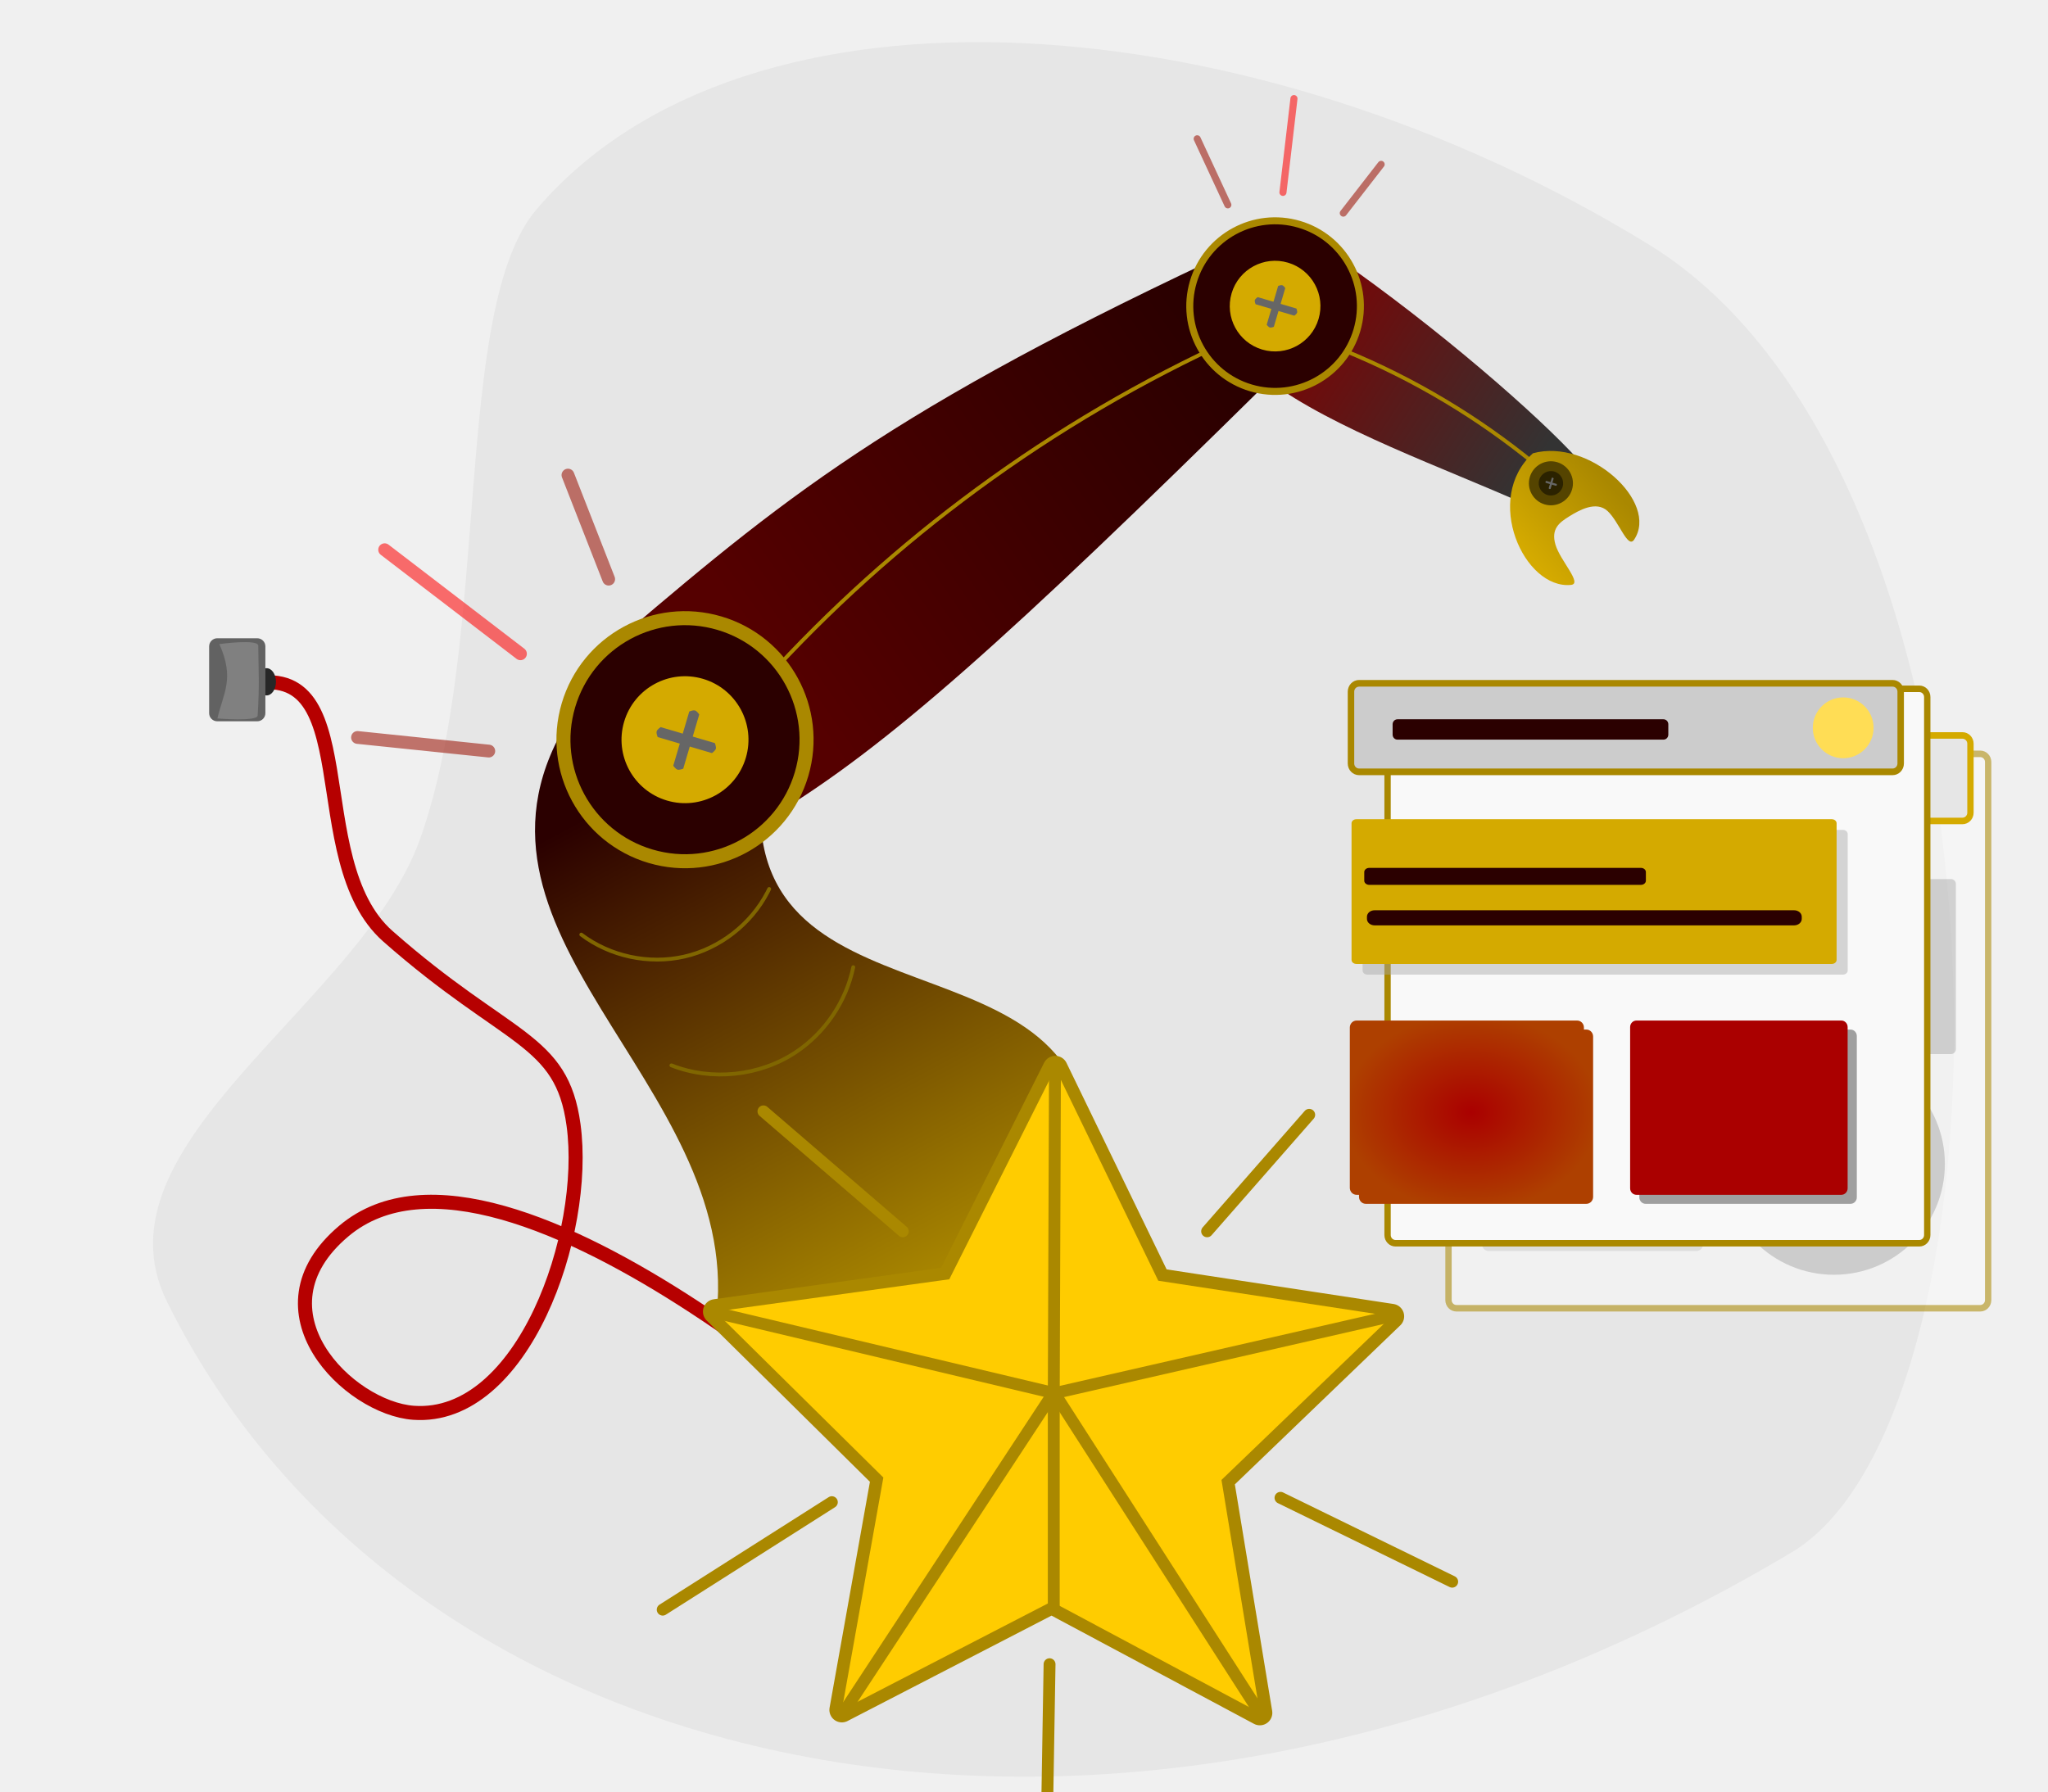
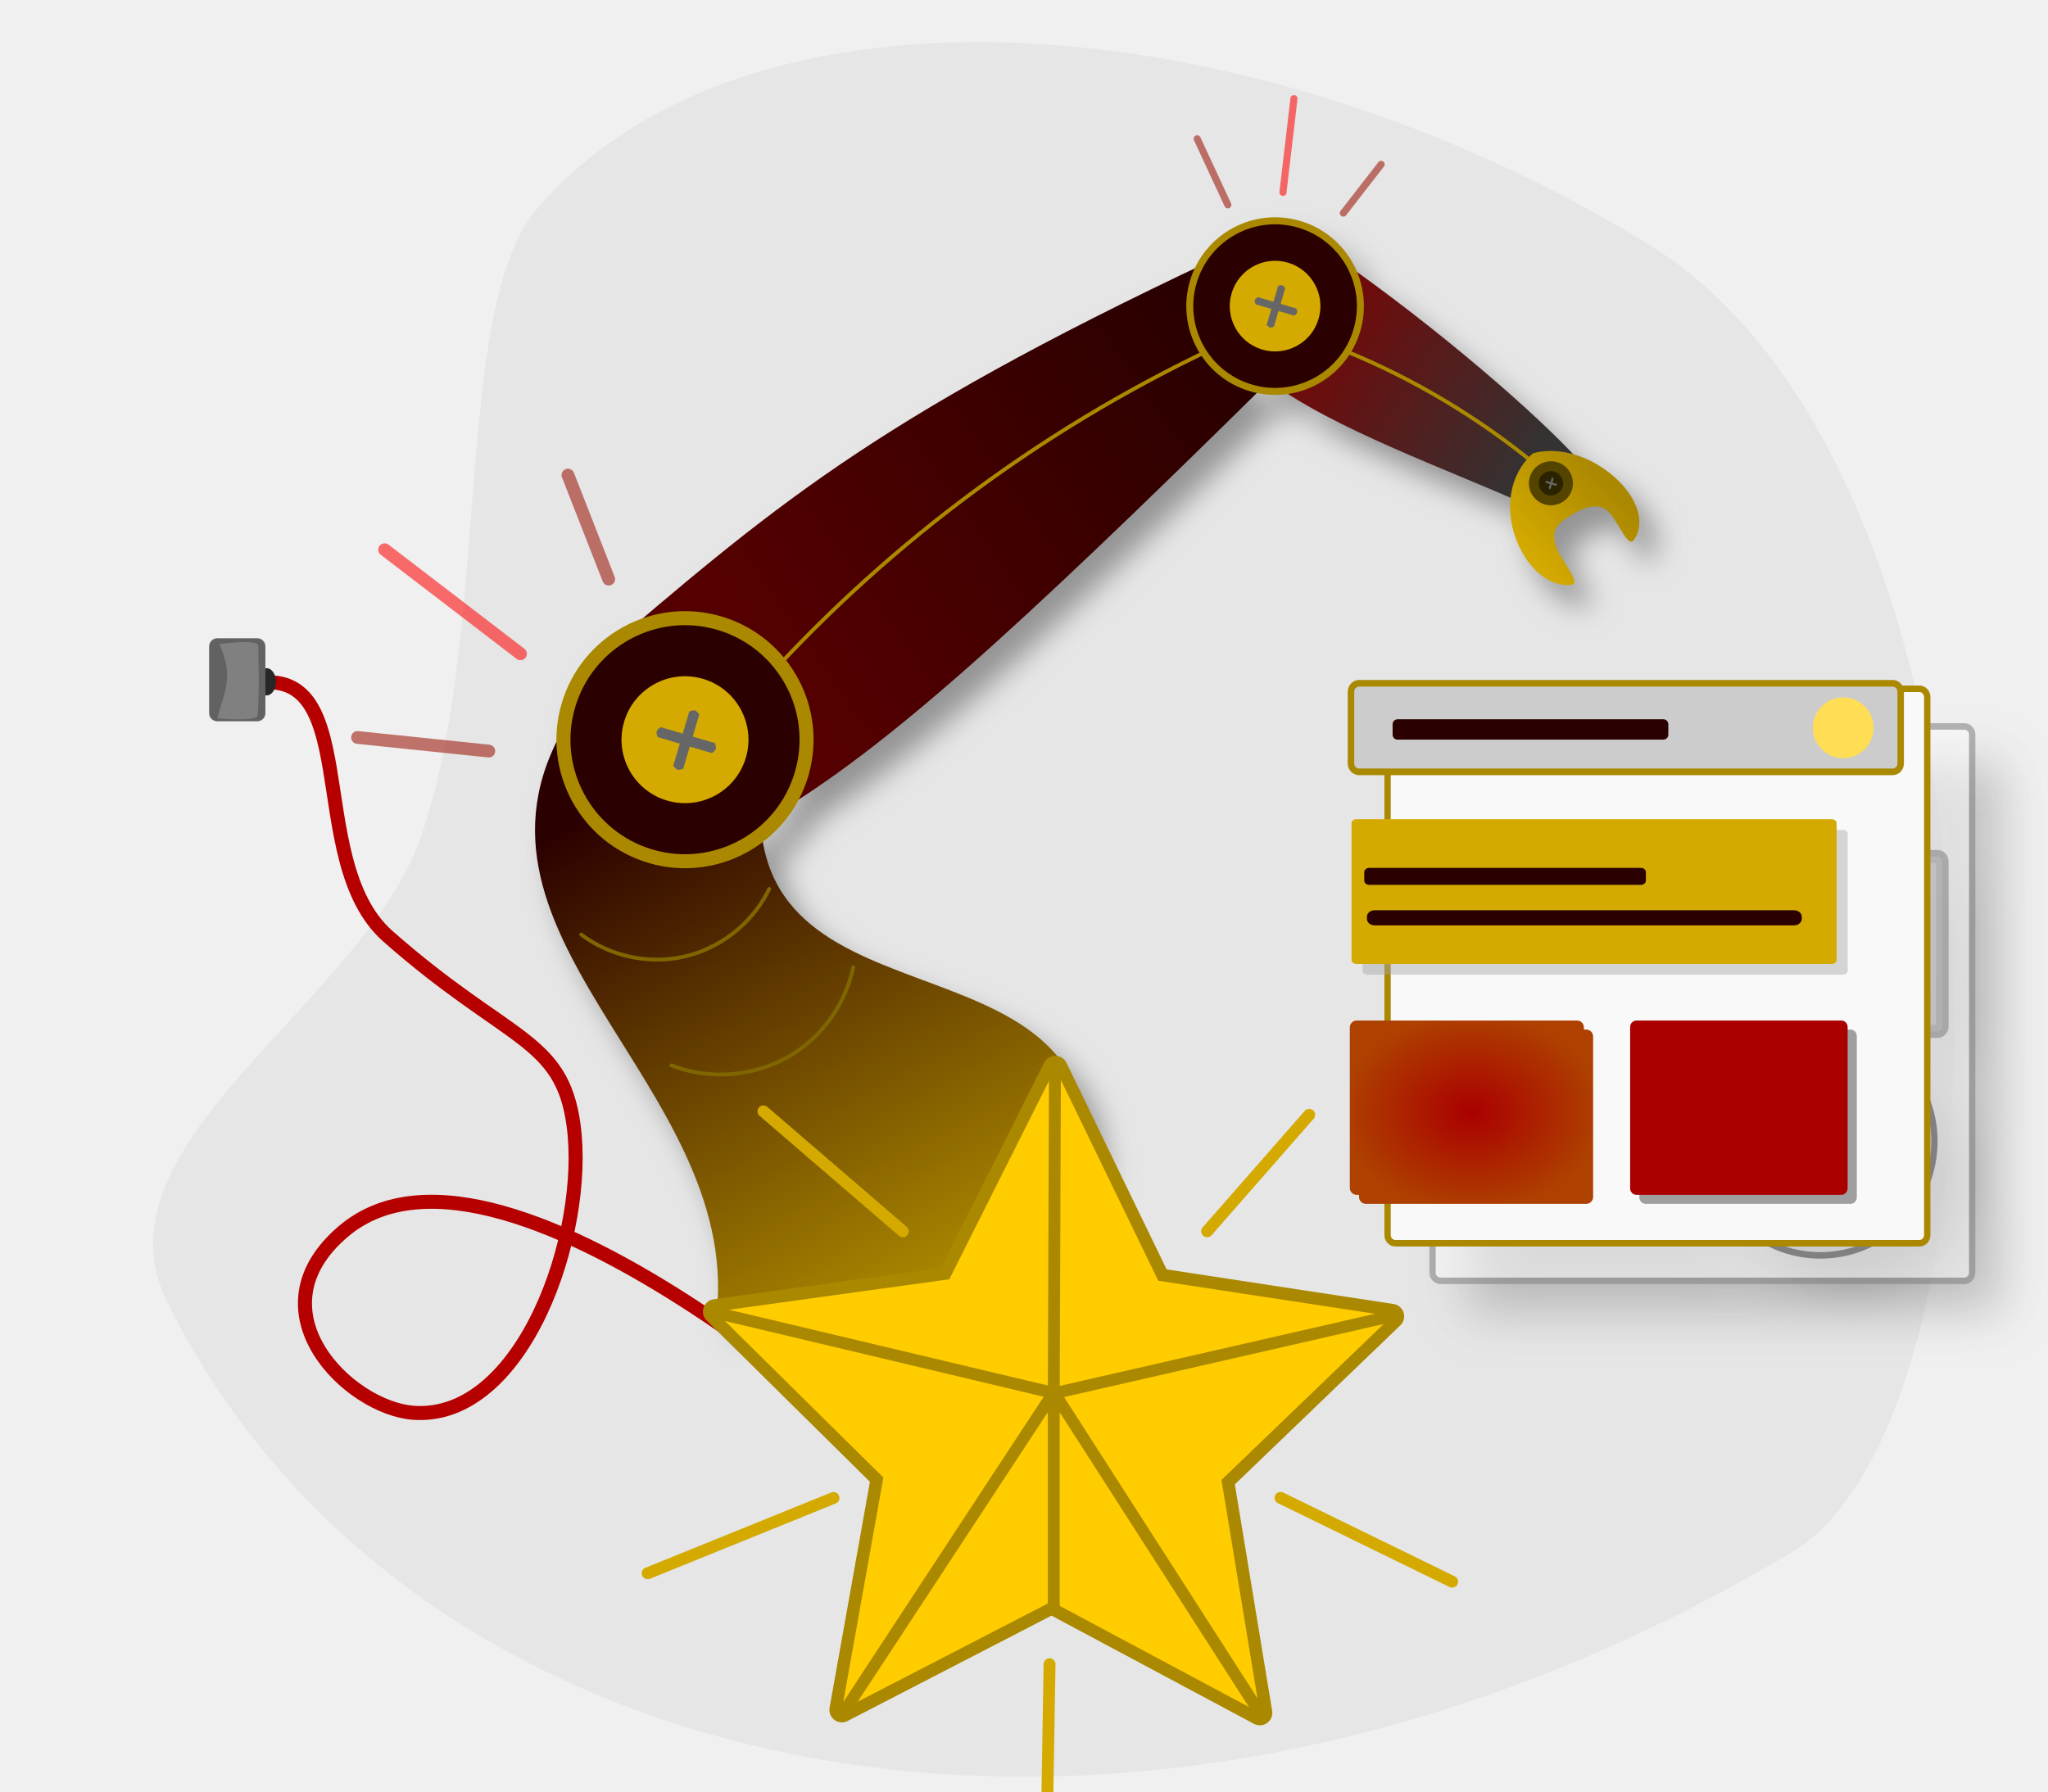
<svg xmlns="http://www.w3.org/2000/svg" xmlns:xlink="http://www.w3.org/1999/xlink" width="160" height="140" viewBox="0 0 42.333 37.042" version="1.1" id="svg5">
  <defs id="defs2">
    <linearGradient id="linearGradient7753">
      <stop style="stop-color:#aa0000;stop-opacity:1" offset="0" id="stop7749" />
      <stop style="stop-color:#ae4000;stop-opacity:1" offset="1" id="stop7751" />
    </linearGradient>
    <linearGradient id="linearGradient15582">
      <stop style="stop-color:#aa8800;stop-opacity:1" offset="0" id="stop15578" />
      <stop style="stop-color:#2b0000;stop-opacity:1" offset="1" id="stop15580" />
    </linearGradient>
    <linearGradient id="linearGradient15231">
      <stop style="stop-color:#550000;stop-opacity:1" offset="0" id="stop15227" />
      <stop style="stop-color:#2b0000;stop-opacity:1" offset="1" id="stop15229" />
    </linearGradient>
    <linearGradient id="linearGradient10304">
      <stop style="stop-color:#d4aa00;stop-opacity:1" offset="0" id="stop10300" />
      <stop style="stop-color:#aa8800;stop-opacity:1" offset="1" id="stop10302" />
    </linearGradient>
    <linearGradient id="linearGradient8527">
      <stop style="stop-color:#333333;stop-opacity:1" offset="0" id="stop8523" />
      <stop style="stop-color:#800000;stop-opacity:1" offset="1" id="stop8525" />
    </linearGradient>
    <linearGradient xlink:href="#linearGradient8527" id="linearGradient8529" x1="31.569" y1="131.52" x2="13.001" y2="119.524" gradientUnits="userSpaceOnUse" gradientTransform="matrix(0.2642639,0,0,0.2642639,15.36442,-10.9561)" />
    <linearGradient xlink:href="#linearGradient10304" id="linearGradient10306" x1="32.401" y1="135.937" x2="35.958" y2="132.769" gradientUnits="userSpaceOnUse" gradientTransform="matrix(0.4254446,0,0,0.4254446,9.510098,-32.79004)" />
    <linearGradient xlink:href="#linearGradient15231" id="linearGradient15225" x1="40.811" y1="153.737" x2="72.27" y2="131.852" gradientUnits="userSpaceOnUse" gradientTransform="matrix(0.2642639,0,0,0.2642639,-1.407028,-13.09065)" />
    <linearGradient xlink:href="#linearGradient15582" id="linearGradient15584" x1="53.327" y1="197.406" x2="33.815" y2="160.954" gradientUnits="userSpaceOnUse" gradientTransform="matrix(0.2642639,0,0,0.2642639,-1.407028,-13.09065)" />
    <radialGradient xlink:href="#linearGradient7753" id="radialGradient6869" cx="27.525" cy="22.52" fx="27.525" fy="22.52" r="3.019" gradientTransform="matrix(1,0,0,0.7462269,0,5.714988)" gradientUnits="userSpaceOnUse" />
    <radialGradient xlink:href="#linearGradient7753" id="radialGradient4037" gradientUnits="userSpaceOnUse" gradientTransform="matrix(1,0,0,0.7462269,0,5.714988)" cx="27.525" cy="22.52" fx="27.525" fy="22.52" r="3.019" />
    <radialGradient xlink:href="#linearGradient7753" id="radialGradient4039" gradientUnits="userSpaceOnUse" gradientTransform="matrix(1,0,0,0.7462269,0,5.714988)" cx="27.525" cy="22.52" fx="27.525" fy="22.52" r="3.019" />
+     <filter style="color-interpolation-filters:sRGB" id="filter3267" x="-0.03" y="-0.031" width="1.061" height="1.061">
+       <feGaussianBlur stdDeviation="0.263" id="feGaussianBlur3269" />
+     </filter>
+     <filter style="color-interpolation-filters:sRGB" id="filter5665" x="-0.109" y="-0.109" width="1.219" height="1.219">
+       <feGaussianBlur stdDeviation="0.479" id="feGaussianBlur5667" />
+     </filter>
  </defs>
  <g id="layer1">
    <path style="color:#000000;fill:#e6e6e6;stroke-width:0.11;-inkscape-stroke:none;paint-order:markers stroke fill" d="M 11.089,4.33 C 15.434,-0.771 25.89,0.022 34.08,5.054 41.967,9.901 41.878,29.211 37.03,32.099 23.305,40.277 8.462,37.066 3.45,26.909 1.84,23.648 7.467,20.765 8.686,17.338 10.163,13.184 9.337,6.387 11.089,4.33 Z" id="rect40137" />
    <path style="fill:#ff0000;fill-opacity:0.577;stroke:none;stroke-width:0.315px;-inkscape-stroke:none;paint-order:markers stroke fill;stop-color:#000000" d="" id="path6770" transform="scale(0.2645833)" />
+     <g id="g45555" transform="matrix(1.095652,0,0,1.095652,0.4101166,7.174481)">
+       <path style="fill:none;stroke:#b60000;stroke-width:0.265px;stroke-linecap:butt;stroke-linejoin:miter;stroke-opacity:1" d="m 4.198,6.404 c 2.387,-0.677 1.103,3.268 2.746,4.716 2.269,2 3.278,1.912 3.502,3.561 0.279,2.052 -0.951,5.576 -3.017,5.431 -1.222,-0.086 -3.1,-1.926 -1.318,-3.429 3.075,-2.595 10.89,4.774 11.015,4.934" id="path20106" />
+       <ellipse style="opacity:1;fill:#272727;fill-opacity:1;stroke-width:1.136;paint-order:markers stroke fill;stop-color:#000000" id="path2223" cx="4.655" cy="6.318" rx="0.177" ry="0.257" />
+       <g id="g1236" transform="matrix(1.445445,0,0,1.445445,-2.66025,-1.60964)">
+         <rect style="fill:#626262;fill-opacity:1;stroke:none;stroke-width:0.335;stroke-miterlimit:4;stroke-dasharray:none;stroke-opacity:1;paint-order:markers stroke fill;stop-color:#000000" id="rect20423" width="0.734" height="1.084" x="4.311" y="4.916" rx="0.106" />
+         <path style="color:#000000;fill:#808080;-inkscape-stroke:none" d="m 4.444,4.992 c 0.205,0.454 0.049,0.643 -0.025,0.971 0,0 0.52,0.044 0.525,-0.038 0.026,-0.414 0.011,-0.57 0.008,-0.912 -8.479e-4,-0.091 -0.508,-0.021 -0.508,-0.021 z" id="path21693" />
+       </g>
+     </g>
+     <g id="g64306" transform="matrix(0.9444283,0,0,0.9444283,8.328584,2.310548)" style="opacity:0.557">
+       <path style="fill:#ffffff;stroke:#990e00;stroke-width:0.28px;stroke-linecap:round;stroke-linejoin:round;stroke-opacity:1" d="M 1.879,13.996 -0.994,13.698" id="path8862" />
+       <path style="fill:#ffffff;stroke:#ff0000;stroke-width:0.28px;stroke-linecap:round;stroke-linejoin:round;stroke-opacity:1" d="M 2.572,11.866 -0.4,9.588" id="path8864" />
+       <path style="fill:#ffffff;stroke:#990e00;stroke-width:0.28px;stroke-linecap:round;stroke-linejoin:round;stroke-opacity:1" d="M 4.503,10.232 3.612,7.954" id="path8866" />
+       <path style="fill:#8a0909;stroke:#990e00;stroke-width:0.155px;stroke-linecap:round;stroke-linejoin:round;stroke-opacity:1;fill-opacity:1" d="M 18.055,2.038 17.384,0.592" id="path9242" />
+       <path style="fill:#aa8800;stroke:#ff0000;stroke-width:0.155px;stroke-linecap:round;stroke-linejoin:round;stroke-opacity:1;fill-opacity:1" d="m 19.261,1.765 0.241,-2.053" id="path9244" />
+       <path style="fill:#8a0909;stroke:#990e00;stroke-width:0.155px;stroke-linecap:round;stroke-linejoin:round;stroke-opacity:1;fill-opacity:1" d="M 20.582,2.219 21.41,1.152" id="path9246" />
+     </g>
+     <g id="g1674" transform="matrix(1.095652,0,0,1.095652,-18.42662,-10.40941)" style="opacity:0.542;mix-blend-mode:normal;filter:url(#filter3267)">
+       <path id="path1672" style="color:#000000;opacity:1;fill:#4d4d4d;stroke-linecap:round;stroke-linejoin:round;-inkscape-stroke:none" d="m 33.248,28.113 a 0.036,0.036 0 0 0 -0.043,0.027 c -0.132,0.636 -0.522,1.217 -1.063,1.578 -0.671,0.449 -1.569,0.547 -2.32,0.25 a 0.036,0.036 0 0 0 -0.047,0.02 0.036,0.036 0 0 0 0.021,0.047 c 0.774,0.306 1.693,0.207 2.385,-0.256 0.557,-0.372 0.958,-0.967 1.094,-1.623 a 0.036,0.036 0 0 0 -0.027,-0.043 z m -1.576,-1.473 a 0.036,0.036 0 0 0 -0.049,0.018 c -0.01,0.02 -0.019,0.039 -0.029,0.059 -0.309,0.597 -0.893,1.048 -1.549,1.197 -0.656,0.149 -1.375,-0.004 -1.912,-0.408 a 0.036,0.036 0 0 0 -0.051,0.008 0.036,0.036 0 0 0 0.006,0.051 c 0.555,0.418 1.297,0.576 1.975,0.422 0.677,-0.154 1.276,-0.618 1.596,-1.234 0.011,-0.02 0.019,-0.042 0.029,-0.062 a 0.036,0.036 0 0 0 -0.016,-0.049 z m 14.747,-7.725 c 0,0 0.013,-0.006 0.021,-0.004 0.007,0.002 0.015,0.014 0.015,0.014 l -0.058,0.197 c 0,0 -0.014,0.005 -0.021,0.004 -0.007,-0.002 -0.016,-0.014 -0.016,-0.014 z m -0.114,0.093 c 0,0 -0.006,-0.013 -0.004,-0.021 0.002,-0.007 0.014,-0.015 0.014,-0.015 l 0.197,0.058 c 0,0 0.005,0.014 0.004,0.021 -0.002,0.007 -0.014,0.016 -0.014,0.016 z m -0.122,-0.056 a 0.23,0.23 0 0 1 0.286,-0.156 0.23,0.23 0 0 1 0.156,0.286 0.23,0.23 0 0 1 -0.286,0.156 0.23,0.23 0 0 1 -0.156,-0.286 z m -0.178,-0.052 a 0.415,0.415 0 0 1 0.516,-0.281 0.415,0.415 0 0 1 0.281,0.516 0.415,0.415 0 0 1 -0.516,0.281 0.415,0.415 0 0 1 -0.281,-0.516 z m 0.059,-0.449 c 1.059,-0.29 2.384,0.924 1.908,1.631 -0.119,0.177 -0.281,-0.336 -0.498,-0.539 -0.217,-0.203 -0.543,-0.014 -0.724,0.098 -0.191,0.118 -0.35,0.237 -0.26,0.538 0.09,0.301 0.515,0.734 0.292,0.756 -0.884,0.088 -1.665,-1.63 -0.718,-2.484 z M 41.257,15.295 c 0,0 0.05,-0.022 0.077,-0.014 0.027,0.008 0.057,0.054 0.057,0.054 l -0.216,0.731 c 0,0 -0.052,0.02 -0.077,0.013 -0.025,-0.007 -0.058,-0.053 -0.058,-0.053 z m -0.425,0.344 c 0,0 -0.022,-0.05 -0.014,-0.077 0.008,-0.027 0.054,-0.057 0.054,-0.057 l 0.731,0.216 c 0,0 0.02,0.052 0.013,0.077 -0.007,0.025 -0.053,0.058 -0.053,0.058 z m -0.453,-0.207 a 0.855,0.855 0 0 1 1.063,-0.578 0.855,0.855 0 0 1 0.578,1.063 0.855,0.855 0 0 1 -1.063,0.578 0.855,0.855 0 0 1 -0.578,-1.063 z m -0.66,-0.195 a 1.543,1.543 0 0 1 1.917,-1.043 1.543,1.543 0 0 1 1.043,1.917 1.543,1.543 0 0 1 -1.917,1.043 1.543,1.543 0 0 1 -1.043,-1.917 z m 1.005,2.044 c 0.886,0.262 1.82,-0.246 2.081,-1.132 0.262,-0.886 -0.246,-1.82 -1.132,-2.081 -0.886,-0.262 -1.82,0.246 -2.081,1.132 -0.262,0.886 0.246,1.82 1.132,2.081 z m 0.075,-0.254 c -0.749,-0.221 -1.175,-1.004 -0.954,-1.753 0.221,-0.749 1.004,-1.175 1.753,-0.954 0.749,0.221 1.175,1.004 0.954,1.753 -0.221,0.749 -1.004,1.175 -1.753,0.954 z m 1.712,-0.552 -0.027,0.066 c 0.659,0.269 1.298,0.588 1.908,0.953 0.588,0.352 1.151,0.747 1.682,1.182 l 0.047,-0.057 c -0.534,-0.436 -1.1,-0.834 -1.691,-1.188 -0.614,-0.367 -1.256,-0.687 -1.918,-0.957 z M 30.147,23.325 c 0,0 0.07,-0.031 0.108,-0.02 0.038,0.011 0.08,0.075 0.08,0.075 l -0.302,1.023 c 0,0 -0.073,0.028 -0.108,0.018 -0.035,-0.01 -0.081,-0.074 -0.081,-0.074 z m -0.595,0.482 c 0,0 -0.031,-0.07 -0.02,-0.108 0.011,-0.038 0.075,-0.08 0.075,-0.08 l 1.023,0.302 c 0,0 0.028,0.073 0.018,0.108 -0.01,0.035 -0.074,0.081 -0.074,0.081 z M 28.918,23.518 a 1.198,1.198 0 0 1 1.488,-0.809 1.198,1.198 0 0 1 0.809,1.488 1.198,1.198 0 0 1 -1.488,0.809 1.198,1.198 0 0 1 -0.809,-1.488 z m -0.923,-0.273 a 2.161,2.161 0 0 1 2.684,-1.46 2.161,2.161 0 0 1 1.46,2.684 2.161,2.161 0 0 1 -2.684,1.46 2.161,2.161 0 0 1 -1.46,-2.684 z m 1.385,2.938 c 1.282,0.378 2.634,-0.358 3.013,-1.639 0.378,-1.282 -0.358,-2.634 -1.639,-3.013 -1.282,-0.378 -2.634,0.358 -3.013,1.639 -0.378,1.282 0.358,2.634 1.639,3.013 z m 0.15,-0.508 c -1.007,-0.297 -1.579,-1.348 -1.281,-2.355 0.297,-1.007 1.348,-1.579 2.355,-1.281 1.007,0.297 1.579,1.348 1.281,2.355 -0.297,1.007 -1.348,1.579 -2.355,1.281 z M 40.385,16.267 c -1.703,0.774 -3.325,1.726 -4.832,2.834 -1.449,1.066 -2.791,2.276 -4,3.607 l 0.053,0.047 c 1.206,-1.328 2.545,-2.535 3.99,-3.598 1.503,-1.105 3.122,-2.054 4.82,-2.826 z M 27.918,23.414 c -2.62,4.067 3.197,6.896 2.748,11.258 3.207,0.067 5.216,-0.989 6.95,-2.305 0.792,-5.184 -6.388,-2.743 -6.12,-7.414 z m 12.081,-8.6 c -6.46,3.041 -8.329,4.702 -11.688,7.57 l 3.399,2.916 c 2.154,-1.292 4.457,-3.358 9.368,-8.204 z m 1.069,2.26 1.262,-2.338 c 1.973,1.373 3.848,3.016 4.599,3.847 l -1.004,0.833 c -1.518,-0.681 -3.625,-1.42 -4.857,-2.342 z" />
+       <g id="g1640" transform="matrix(-0.339876,-0.1003658,0.1003658,-0.339876,-9.089554,71.05518)">
+         <g id="g1632" style="fill:#1a1a1a">
+           <g id="circle1630" />
+         </g>
+       </g>
+       <g id="g1654" transform="matrix(-0.242742,-0.07168199,0.07168199,-0.242742,4.15688,50.84815)">
+         <g id="g1646" style="fill:#1a1a1a">
+           <g id="circle1644" />
+         </g>
+       </g>
+       <g id="g1668" transform="matrix(-0.06534694,-0.01929703,0.01929703,-0.06534694,13.22091,32.23054)">
+         <g id="g1660" style="fill:#000000" />
+       </g>
+     </g>
    <g id="g19818" transform="matrix(1.095652,0,0,1.095652,5.725244,-16.36415)">
      <path style="color:#000000;fill:url(#linearGradient8529);fill-opacity:1;stroke-width:0.057px;-inkscape-stroke:none;paint-order:markers stroke fill" d="m 18.698,22.111 1.262,-2.338 c 1.973,1.373 3.848,3.016 4.599,3.847 l -1.004,0.833 c -1.518,-0.681 -3.625,-1.42 -4.857,-2.342 z" id="rect7300" />
      <path style="fill:url(#linearGradient15225);fill-opacity:1;stroke:none;stroke-width:0.07;stroke-linecap:butt;stroke-linejoin:miter;stroke-miterlimit:4;stroke-dasharray:none;stroke-opacity:1" d="m 17.63,19.851 c -6.46,3.041 -8.329,4.702 -11.688,7.57 l 3.399,2.916 C 11.495,29.045 13.798,26.978 18.709,22.132 Z" id="path949" />
      <path style="fill:url(#linearGradient15584);fill-opacity:1;stroke:none;stroke-width:0.07px;stroke-linecap:butt;stroke-linejoin:miter;stroke-opacity:1" d="m 5.549,28.451 c -2.62,4.067 3.197,6.896 2.748,11.258 3.207,0.067 5.216,-0.989 6.95,-2.305 0.792,-5.184 -6.388,-2.743 -6.12,-7.414 z" id="path953" />
      <path style="fill:none;stroke:#aa8800;stroke-width:0.072;stroke-linecap:butt;stroke-linejoin:miter;stroke-miterlimit:4;stroke-dasharray:none;stroke-opacity:1" d="m 9.21,27.769 c 1.208,-1.33 2.549,-2.538 3.996,-3.602 1.505,-1.107 3.125,-2.057 4.826,-2.83" id="path2353" />
      <g id="g11830" transform="matrix(-0.339876,-0.1003658,0.1003658,-0.339876,0.3019965,70.9698)">
        <g id="g11822" style="fill:#1a1a1a">
          <circle style="fill:#2b0000;stroke:#aa8800;stroke-width:1.493;stroke-miterlimit:4;stroke-dasharray:none;paint-order:markers stroke fill;stop-color:#000000" id="circle11820" cx="13.611" cy="119.778" r="6.097" />
        </g>
        <circle style="fill:#d4aa00;fill-opacity:1;stroke:none;stroke-width:0.344px;-inkscape-stroke:none;paint-order:markers stroke fill;stop-color:#000000" id="circle11824" cx="13.611" cy="119.778" r="3.379" />
        <path style="color:#000000;fill:#666666;stroke-width:0.255px;-inkscape-stroke:none;paint-order:markers stroke fill" d="m 15.044,119.5 c 0,0 0.14,0.164 0.14,0.277 0,0.113 -0.14,0.277 -0.14,0.277 h -3.011 c 0,0 -0.135,-0.175 -0.135,-0.277 0,-0.103 0.135,-0.277 0.135,-0.277 z" id="path11826" />
        <path style="color:#000000;fill:#666666;stroke-width:0.255px;-inkscape-stroke:none;paint-order:markers stroke fill" d="m 13.818,121.281 c 0,0 -0.164,0.14 -0.277,0.14 -0.113,0 -0.277,-0.14 -0.277,-0.14 v -3.011 c 0,0 0.175,-0.135 0.277,-0.135 0.103,0 0.277,0.135 0.277,0.135 z" id="path11828" />
      </g>
      <path style="fill:none;stroke:#aa8800;stroke-width:0.072;stroke-linecap:butt;stroke-linejoin:miter;stroke-miterlimit:4;stroke-dasharray:none;stroke-opacity:1" d="m 20.129,21.547 c 0.661,0.269 1.301,0.589 1.913,0.956 0.59,0.353 1.154,0.749 1.686,1.185" id="path954" />
      <g id="g12023" transform="matrix(-0.242742,-0.07168199,0.07168199,-0.242742,13.54843,50.76277)">
        <g id="g12015" style="fill:#1a1a1a">
          <circle style="fill:#2b0000;stroke:#aa8800;stroke-width:1.045;stroke-miterlimit:4;stroke-dasharray:none;paint-order:markers stroke fill;stop-color:#000000" id="circle12013" cx="13.611" cy="119.778" r="6.097" />
        </g>
        <circle style="fill:#d4aa00;fill-opacity:1;stroke:none;stroke-width:0.344px;-inkscape-stroke:none;paint-order:markers stroke fill;stop-color:#000000" id="circle12017" cx="13.611" cy="119.778" r="3.379" />
        <path style="color:#000000;fill:#666666;stroke-width:0.255px;-inkscape-stroke:none;paint-order:markers stroke fill" d="m 15.044,119.5 c 0,0 0.14,0.164 0.14,0.277 0,0.113 -0.14,0.277 -0.14,0.277 h -3.011 c 0,0 -0.135,-0.175 -0.135,-0.277 0,-0.103 0.135,-0.277 0.135,-0.277 z" id="path12019" />
        <path style="color:#000000;fill:#666666;stroke-width:0.255px;-inkscape-stroke:none;paint-order:markers stroke fill" d="m 13.818,121.281 c 0,0 -0.164,0.14 -0.277,0.14 -0.113,0 -0.277,-0.14 -0.277,-0.14 v -3.011 c 0,0 0.175,-0.135 0.277,-0.135 0.103,0 0.277,0.135 0.277,0.135 z" id="path12021" />
      </g>
      <path style="color:#000000;fill:url(#linearGradient10306);fill-opacity:1;stroke-width:0.092px;-inkscape-stroke:none;paint-order:markers stroke fill" d="m 23.695,23.489 c 1.059,-0.29 2.384,0.924 1.908,1.631 -0.119,0.177 -0.281,-0.336 -0.498,-0.539 -0.217,-0.203 -0.543,-0.014 -0.724,0.098 -0.191,0.118 -0.35,0.237 -0.26,0.538 0.09,0.301 0.515,0.734 0.292,0.756 -0.884,0.088 -1.665,-1.63 -0.718,-2.484 z" id="rect8405" />
      <g id="g9920" transform="matrix(-0.06534694,-0.01929703,0.01929703,-0.06534694,22.61246,32.14517)">
        <g id="g9908" style="fill:#000000">
          <circle style="fill:#554400;stroke:none;stroke-width:0.124px;-inkscape-stroke:none;paint-order:markers stroke fill;stop-color:#000000" id="circle9906" cx="13.611" cy="119.778" r="6.097" />
        </g>
        <circle style="fill:#2b2200;fill-opacity:1;stroke:none;stroke-width:0.344px;-inkscape-stroke:none;paint-order:markers stroke fill;stop-color:#000000" id="circle9914" cx="13.611" cy="119.778" r="3.379" />
        <path style="color:#000000;fill:#666666;stroke-width:0.255px;-inkscape-stroke:none;paint-order:markers stroke fill" d="m 15.044,119.5 c 0,0 0.14,0.164 0.14,0.277 0,0.113 -0.14,0.277 -0.14,0.277 h -3.011 c 0,0 -0.135,-0.175 -0.135,-0.277 0,-0.103 0.135,-0.277 0.135,-0.277 z" id="path9916" />
        <path style="color:#000000;fill:#666666;stroke-width:0.255px;-inkscape-stroke:none;paint-order:markers stroke fill" d="m 13.818,121.281 c 0,0 -0.164,0.14 -0.277,0.14 -0.113,0 -0.277,-0.14 -0.277,-0.14 v -3.011 c 0,0 0.175,-0.135 0.277,-0.135 0.103,0 0.277,0.135 0.277,0.135 z" id="path9918" />
      </g>
      <path style="fill:none;stroke:#806600;stroke-width:0.072;stroke-linecap:round;stroke-linejoin:round;stroke-miterlimit:4;stroke-dasharray:none;stroke-opacity:1" d="m 5.741,32.572 c 0.546,0.411 1.276,0.567 1.943,0.415 0.667,-0.152 1.257,-0.609 1.572,-1.216 0.01,-0.02 0.02,-0.04 0.03,-0.06" id="path4660" />
      <path style="fill:none;stroke:#806600;stroke-width:0.072;stroke-linecap:round;stroke-linejoin:round;stroke-miterlimit:4;stroke-dasharray:none;stroke-opacity:1" d="m 7.441,35.039 c 0.763,0.301 1.671,0.204 2.353,-0.252 0.548,-0.367 0.944,-0.954 1.078,-1.6" id="path5859" />
    </g>
-     <g id="g45555" transform="matrix(1.095652,0,0,1.095652,0.4101166,7.174481)">
-       <path style="fill:none;stroke:#b60000;stroke-width:0.265px;stroke-linecap:butt;stroke-linejoin:miter;stroke-opacity:1" d="m 4.198,6.404 c 2.387,-0.677 1.103,3.268 2.746,4.716 2.269,2 3.278,1.912 3.502,3.561 0.279,2.052 -0.951,5.576 -3.017,5.431 -1.222,-0.086 -3.1,-1.926 -1.318,-3.429 3.075,-2.595 10.89,4.774 11.015,4.934" id="path20106" />
-       <ellipse style="opacity:1;fill:#272727;fill-opacity:1;stroke-width:1.136;paint-order:markers stroke fill;stop-color:#000000" id="path2223" cx="4.655" cy="6.318" rx="0.177" ry="0.257" />
-       <g id="g1236" transform="matrix(1.445445,0,0,1.445445,-2.66025,-1.60964)">
-         <rect style="fill:#626262;fill-opacity:1;stroke:none;stroke-width:0.335;stroke-miterlimit:4;stroke-dasharray:none;stroke-opacity:1;paint-order:markers stroke fill;stop-color:#000000" id="rect20423" width="0.734" height="1.084" x="4.311" y="4.916" rx="0.106" />
-         <path style="color:#000000;fill:#808080;-inkscape-stroke:none" d="m 4.444,4.992 c 0.205,0.454 0.049,0.643 -0.025,0.971 0,0 0.52,0.044 0.525,-0.038 0.026,-0.414 0.011,-0.57 0.008,-0.912 -8.479e-4,-0.091 -0.508,-0.021 -0.508,-0.021 z" id="path21693" />
-       </g>
-     </g>
    <g id="g7781" transform="matrix(3.107839,0,0,3.107839,-239.025,-506.0853)">
      <path style="opacity:1;fill:#ffcc00;stroke:#aa8800;stroke-width:0.5;stroke-linecap:round;stroke-linejoin:round;stroke-miterlimit:4;stroke-dasharray:none;paint-order:markers stroke fill" id="path4676" transform="matrix(0.3273885,0.05418232,-0.05418232,0.3273885,54.1005,161.6618)" d="m 98.914,22.039 -4.482,-1.52 -3.793,2.83 0.06,-4.732 -3.864,-2.732 4.519,-1.405 1.405,-4.519 2.732,3.864 4.732,-0.06 -2.83,3.793 z" />
      <path style="fill:none;stroke:#aa8800;stroke-width:0.079;stroke-linecap:round;stroke-linejoin:round;stroke-miterlimit:4;stroke-dasharray:none;stroke-opacity:1" d="m 83.919,172.137 v 1.39" id="path6691" />
      <path style="fill:none;stroke:#aa8800;stroke-width:0.079;stroke-linecap:round;stroke-linejoin:round;stroke-miterlimit:4;stroke-dasharray:none;stroke-opacity:1" d="M 85.286,174.232 83.924,172.11" id="path6881" />
      <path style="fill:none;stroke:#aa8800;stroke-width:0.079;stroke-linecap:round;stroke-linejoin:round;stroke-miterlimit:4;stroke-dasharray:none;stroke-opacity:1" d="m 82.527,174.224 1.382,-2.105" id="path7058" />
      <path style="fill:none;stroke:#aa8800;stroke-width:0.079;stroke-linecap:round;stroke-linejoin:round;stroke-miterlimit:4;stroke-dasharray:none;stroke-opacity:1" d="M 86.179,171.594 83.924,172.11" id="path7060" />
      <path style="fill:none;stroke:#aa8800;stroke-width:0.079;stroke-linecap:round;stroke-linejoin:round;stroke-miterlimit:4;stroke-dasharray:none;stroke-opacity:1" d="m 81.652,171.57 2.272,0.54" id="path7157" />
      <path style="fill:none;stroke:#aa8800;stroke-width:0.079;stroke-linecap:round;stroke-linejoin:round;stroke-miterlimit:4;stroke-dasharray:none;stroke-opacity:1" d="m 83.919,172.137 0.008,-2.196" id="path7520" />
-       <path style="fill:none;stroke:#aa8800;stroke-width:0.079;stroke-linecap:round;stroke-linejoin:round;stroke-miterlimit:4;stroke-dasharray:none;stroke-opacity:1" d="m 84.939,171.033 0.679,-0.775" id="path8553" />
-       <path style="fill:none;stroke:#aa8800;stroke-width:0.079;stroke-linecap:round;stroke-linejoin:round;stroke-miterlimit:4;stroke-dasharray:none;stroke-opacity:1" d="m 81.318,173.55 1.125,-0.715" id="path8692" />
-       <path style="fill:none;stroke:#aa8800;stroke-width:0.079;stroke-linecap:round;stroke-linejoin:round;stroke-miterlimit:4;stroke-dasharray:none;stroke-opacity:1" d="m 85.427,172.806 1.142,0.558" id="path8694" />
-       <path style="fill:none;stroke:#aa8800;stroke-width:0.079;stroke-linecap:round;stroke-linejoin:round;stroke-miterlimit:4;stroke-dasharray:none;stroke-opacity:1" d="m 81.988,170.235 0.927,0.798" id="path8829" />
-       <path style="fill:none;stroke:#aa8800;stroke-width:0.079;stroke-linecap:round;stroke-linejoin:round;stroke-miterlimit:4;stroke-dasharray:none;stroke-opacity:1" d="m 83.873,174.994 0.018,-1.081" id="path9130" />
-     </g>
-     <g id="g64306" transform="matrix(0.9444283,0,0,0.9444283,8.328584,2.310548)" style="opacity:0.557">
-       <path style="fill:#ffffff;stroke:#990e00;stroke-width:0.28px;stroke-linecap:round;stroke-linejoin:round;stroke-opacity:1" d="M 1.879,13.996 -0.994,13.698" id="path8862" />
-       <path style="fill:#ffffff;stroke:#ff0000;stroke-width:0.28px;stroke-linecap:round;stroke-linejoin:round;stroke-opacity:1" d="M 2.572,11.866 -0.4,9.588" id="path8864" />
-       <path style="fill:#ffffff;stroke:#990e00;stroke-width:0.28px;stroke-linecap:round;stroke-linejoin:round;stroke-opacity:1" d="M 4.503,10.232 3.612,7.954" id="path8866" />
-       <path style="fill:#8a0909;stroke:#990e00;stroke-width:0.155px;stroke-linecap:round;stroke-linejoin:round;stroke-opacity:1;fill-opacity:1" d="M 18.055,2.038 17.384,0.592" id="path9242" />
-       <path style="fill:#aa8800;stroke:#ff0000;stroke-width:0.155px;stroke-linecap:round;stroke-linejoin:round;stroke-opacity:1;fill-opacity:1" d="m 19.261,1.765 0.241,-2.053" id="path9244" />
-       <path style="fill:#8a0909;stroke:#990e00;stroke-width:0.155px;stroke-linecap:round;stroke-linejoin:round;stroke-opacity:1;fill-opacity:1" d="M 20.582,2.219 21.41,1.152" id="path9246" />
+       <path style="fill:#ffff00;stroke:#d4aa00;stroke-width:0.079;stroke-linecap:round;stroke-linejoin:round;stroke-miterlimit:4;stroke-dasharray:none;stroke-opacity:1" d="m 84.939,171.033 0.679,-0.775" id="path8553" />
+       <path style="fill:#ffff00;stroke:#d4aa00;stroke-width:0.079;stroke-linecap:round;stroke-linejoin:round;stroke-miterlimit:4;stroke-dasharray:none;stroke-opacity:1" d="m 81.218,173.308 1.236,-0.501" id="path8692" />
+       <path style="fill:#ffff00;stroke:#d4aa00;stroke-width:0.079;stroke-linecap:round;stroke-linejoin:round;stroke-miterlimit:4;stroke-dasharray:none;stroke-opacity:1" d="m 85.427,172.806 1.142,0.558" id="path8694" />
+       <path style="fill:#ffff00;stroke:#d4aa00;stroke-width:0.079;stroke-linecap:round;stroke-linejoin:round;stroke-miterlimit:4;stroke-dasharray:none;stroke-opacity:1" d="m 81.988,170.235 0.927,0.798" id="path8829" />
+       <path style="fill:#ffff00;stroke:#d4aa00;stroke-width:0.079;stroke-linecap:round;stroke-linejoin:round;stroke-miterlimit:4;stroke-dasharray:none;stroke-opacity:1" d="m 83.873,174.994 0.018,-1.081" id="path9130" />
    </g>
    <g id="g3921" transform="matrix(1.04862,0,0,1.077547,-2.041858,-1.09159)">
-       <g id="g3895" transform="translate(-0.6913549,0.02170309)">
-         <rect style="opacity:0.557;fill:#f9f9f9;fill-opacity:1;stroke:#aa8800;stroke-width:0.25;stroke-miterlimit:4;stroke-dasharray:none;stroke-opacity:1;paint-order:markers stroke fill;stop-color:#000000" id="rect56036" width="10.513" height="10.513" x="31.254" y="15.518" rx="0.094" />
-         <rect style="opacity:1;fill:#e6e6e6;fill-opacity:1;stroke:#d4aa00;stroke-width:0.25;stroke-miterlimit:4;stroke-dasharray:none;stroke-opacity:1;paint-order:markers stroke fill;stop-color:#000000" id="rect56118" width="10.667" height="1.516" x="30.751" y="15.165" rx="0.096" />
-         <rect style="opacity:0.557;fill:#2b0000;fill-opacity:1;stroke:none;stroke-width:0.25;stroke-miterlimit:4;stroke-dasharray:none;stroke-opacity:1;paint-order:markers stroke fill;stop-color:#000000" id="rect56320" width="5.435" height="0.39" x="32.052" y="16.007" rx="0.096" />
-         <rect style="opacity:0.557;fill:#999999;fill-opacity:0.703;stroke:none;stroke-width:0.125;stroke-miterlimit:4;stroke-dasharray:none;stroke-opacity:1;paint-order:markers stroke fill;stop-color:#000000" id="rect60967" width="9.453" height="3.357" x="31.74" y="17.859" rx="0.094" />
-         <rect style="opacity:0.557;fill:#2b0000;fill-opacity:1;stroke:none;stroke-width:0.25;stroke-miterlimit:4;stroke-dasharray:none;stroke-opacity:1;paint-order:markers stroke fill;stop-color:#000000" id="rect56322" width="5.435" height="0.39" x="32.067" y="18.974" rx="0.096" />
-         <rect style="opacity:0.557;fill:#2b0000;fill-opacity:1;stroke:none;stroke-width:0.293;stroke-miterlimit:4;stroke-dasharray:none;stroke-opacity:1;paint-order:markers stroke fill;stop-color:#000000" id="rect56404" width="8.39" height="0.347" x="32.12" y="19.949" rx="0.148" />
-         <rect style="opacity:0.557;fill:#a6a6a6;fill-opacity:0.472;stroke:none;stroke-width:0.231;stroke-miterlimit:4;stroke-dasharray:none;stroke-opacity:1;paint-order:markers stroke fill;stop-color:#000000" id="rect56428" width="4.354" height="3.155" x="31.854" y="21.84" rx="0.126" />
-         <ellipse style="fill:#cccccc;stroke:none;stroke-width:0.732;stroke-linecap:round;stroke-linejoin:round;paint-order:markers stroke fill;stop-color:#000000" id="path4491" cx="38.79" cy="23.324" rx="2.186" ry="2.127" />
+       <g id="g3895" transform="translate(-0.3345266,0.2387339)" style="opacity:0.769;fill:#808080;stroke:none;filter:url(#filter5665)">
+         <rect style="opacity:0.557;fill:#808080;fill-opacity:1;stroke:none;stroke-width:0.25;stroke-miterlimit:4;stroke-dasharray:none;stroke-opacity:1;paint-order:markers stroke fill;stop-color:#000000" id="rect56036" width="10.513" height="10.513" x="31.207" y="15.426" rx="0.094" />
+         <rect style="opacity:0.557;fill:#808080;fill-opacity:1;stroke:none;stroke-width:0.25;stroke-miterlimit:4;stroke-dasharray:none;stroke-opacity:1;paint-order:markers stroke fill;stop-color:#000000" id="rect56320" width="5.435" height="0.39" x="32.052" y="16.007" rx="0.096" />
+         <rect style="opacity:0.557;fill:#808080;fill-opacity:0.703;stroke:none;stroke-width:0.125;stroke-miterlimit:4;stroke-dasharray:none;stroke-opacity:1;paint-order:markers stroke fill;stop-color:#000000" id="rect60967" width="9.453" height="3.357" x="31.74" y="17.859" rx="0.094" />
+         <rect style="opacity:0.557;fill:#808080;fill-opacity:1;stroke:none;stroke-width:0.25;stroke-miterlimit:4;stroke-dasharray:none;stroke-opacity:1;paint-order:markers stroke fill;stop-color:#000000" id="rect56322" width="5.435" height="0.39" x="32.067" y="18.974" rx="0.096" />
+         <rect style="opacity:0.557;fill:#808080;fill-opacity:1;stroke:none;stroke-width:0.293;stroke-miterlimit:4;stroke-dasharray:none;stroke-opacity:1;paint-order:markers stroke fill;stop-color:#000000" id="rect56404" width="8.39" height="0.347" x="32.12" y="19.949" rx="0.148" />
+         <rect style="opacity:0.557;fill:#808080;fill-opacity:0.472;stroke:none;stroke-width:0.231;stroke-miterlimit:4;stroke-dasharray:none;stroke-opacity:1;paint-order:markers stroke fill;stop-color:#000000" id="rect56428" width="4.354" height="3.155" x="31.854" y="21.84" rx="0.126" />
+         <ellipse style="fill:#808080;stroke:none;stroke-width:0.732;stroke-linecap:round;stroke-linejoin:round;paint-order:markers stroke fill;stop-color:#000000" id="path4491" cx="38.79" cy="23.324" rx="2.186" ry="2.127" />
+       </g>
+       <g id="g5501" transform="translate(-0.9589761,-0.4123585)" style="stroke:#808080;stroke-width:0.249;stroke-miterlimit:4;stroke-dasharray:none;stroke-opacity:1">
+         <rect style="opacity:0.557;fill:#f9f9f9;fill-opacity:1;stroke:#808080;stroke-width:0.249;stroke-miterlimit:4;stroke-dasharray:none;stroke-opacity:1;paint-order:markers stroke fill;stop-color:#000000" id="rect5487" width="10.513" height="10.513" x="31.207" y="15.426" rx="0.094" />
+         <rect style="opacity:0.557;fill:#2b0000;fill-opacity:1;stroke:#808080;stroke-width:0.249;stroke-miterlimit:4;stroke-dasharray:none;stroke-opacity:1;paint-order:markers stroke fill;stop-color:#000000" id="rect5489" width="5.435" height="0.39" x="32.052" y="16.007" rx="0.096" />
+         <rect style="opacity:0.557;fill:#999999;fill-opacity:0.703;stroke:#808080;stroke-width:0.249;stroke-miterlimit:4;stroke-dasharray:none;stroke-opacity:1;paint-order:markers stroke fill;stop-color:#000000" id="rect5491" width="9.453" height="3.357" x="31.74" y="17.859" rx="0.094" />
+         <rect style="opacity:0.557;fill:#2b0000;fill-opacity:1;stroke:#808080;stroke-width:0.249;stroke-miterlimit:4;stroke-dasharray:none;stroke-opacity:1;paint-order:markers stroke fill;stop-color:#000000" id="rect5493" width="5.435" height="0.39" x="32.067" y="18.974" rx="0.096" />
+         <rect style="opacity:0.557;fill:#2b0000;fill-opacity:1;stroke:#808080;stroke-width:0.249;stroke-miterlimit:4;stroke-dasharray:none;stroke-opacity:1;paint-order:markers stroke fill;stop-color:#000000" id="rect5495" width="8.39" height="0.347" x="32.12" y="19.949" rx="0.148" />
+         <rect style="opacity:0.557;fill:#a6a6a6;fill-opacity:0.472;stroke:#808080;stroke-width:0.249;stroke-miterlimit:4;stroke-dasharray:none;stroke-opacity:1;paint-order:markers stroke fill;stop-color:#000000" id="rect5497" width="4.354" height="3.155" x="31.854" y="21.84" rx="0.126" />
+         <ellipse style="fill:#cccccc;stroke:#808080;stroke-width:0.249;stroke-linecap:round;stroke-linejoin:round;stroke-miterlimit:4;stroke-dasharray:none;stroke-opacity:1;paint-order:markers stroke fill;stop-color:#000000" id="ellipse5499" cx="38.79" cy="23.324" rx="2.186" ry="2.127" />
      </g>
      <g id="g64430" transform="matrix(0.861978,0,0,0.861978,8.149044,2.178566)">
        <rect style="fill:#f9f9f9;fill-opacity:1;stroke:#aa8800;stroke-width:0.29;stroke-miterlimit:4;stroke-dasharray:none;stroke-opacity:1;paint-order:markers stroke fill;stop-color:#000000" id="rect64404" width="12.197" height="12.197" x="24.609" y="14.053" rx="0.11" />
        <rect style="fill:#cccccc;fill-opacity:1;stroke:#aa8800;stroke-width:0.296;stroke-miterlimit:4;stroke-dasharray:none;stroke-opacity:1;paint-order:markers stroke fill;stop-color:#000000" id="rect64406" width="12.423" height="1.823" x="23.774" y="13.932" rx="0.112" />
        <rect style="fill:#2b0000;fill-opacity:1;stroke:none;stroke-width:0.29;stroke-miterlimit:4;stroke-dasharray:none;stroke-opacity:1;paint-order:markers stroke fill;stop-color:#000000" id="rect64408" width="6.305" height="0.453" x="24.652" y="14.659" rx="0.111" />
        <g id="g1693" transform="matrix(1.33955,0,0,1.095652,-10.65203,-1.492068)">
          <rect style="fill:#a8a8a8;fill-opacity:0.455;stroke:none;stroke-width:0.109;stroke-miterlimit:4;stroke-dasharray:none;stroke-opacity:1;paint-order:markers stroke fill;stop-color:#000000" id="rect913" width="8.281" height="2.941" x="25.843" y="16.988" rx="0.083" />
          <rect style="fill:#d4aa00;fill-opacity:1;stroke:none;stroke-width:0.109;stroke-miterlimit:4;stroke-dasharray:none;stroke-opacity:1;paint-order:markers stroke fill;stop-color:#000000" id="rect64410" width="8.281" height="2.941" x="25.654" y="16.771" rx="0.083" />
          <rect style="fill:#2b0000;fill-opacity:1;stroke:none;stroke-width:0.221;stroke-miterlimit:4;stroke-dasharray:none;stroke-opacity:1;paint-order:markers stroke fill;stop-color:#000000" id="rect64412" width="4.808" height="0.345" x="25.871" y="17.76" rx="0.085" />
          <rect style="fill:#2b0000;fill-opacity:1;stroke:none;stroke-width:0.259;stroke-miterlimit:4;stroke-dasharray:none;stroke-opacity:1;paint-order:markers stroke fill;stop-color:#000000" id="rect64414" width="7.423" height="0.307" x="25.917" y="18.621" rx="0.131" />
        </g>
        <g id="g3185" transform="matrix(0.9686237,0,0,0.9686237,-0.2060811,1.591575)" style="fill:url(#radialGradient6869);fill-opacity:1;stroke:none">
          <rect style="fill:url(#radialGradient4037);fill-opacity:1;stroke:none;stroke-width:0.293;stroke-miterlimit:4;stroke-dasharray:none;stroke-opacity:1;paint-order:markers stroke fill;stop-color:#000000" id="rect2087" width="5.527" height="4.005" x="24.87" y="20.621" rx="0.16" />
          <rect style="fill:url(#radialGradient4039);fill-opacity:1;stroke:none;stroke-width:0.293;stroke-miterlimit:4;stroke-dasharray:none;stroke-opacity:1;paint-order:markers stroke fill;stop-color:#000000" id="rect64416" width="5.527" height="4.005" x="24.653" y="20.414" rx="0.16" />
        </g>
        <g id="g3189" transform="matrix(0.9686237,0,0,0.9686237,-0.2060811,1.591575)">
          <rect style="fill:#4d4d4d;fill-opacity:0.517;stroke:none;stroke-width:0.282;stroke-miterlimit:4;stroke-dasharray:none;stroke-opacity:1;paint-order:markers stroke fill;stop-color:#000000" id="rect2089" width="5.135" height="4.005" x="31.488" y="20.621" rx="0.149" />
          <rect style="fill:#aa0000;fill-opacity:1;stroke:none;stroke-width:0.282;stroke-miterlimit:4;stroke-dasharray:none;stroke-opacity:1;paint-order:markers stroke fill;stop-color:#000000" id="rect64422" width="5.135" height="4.005" x="31.271" y="20.414" rx="0.149" />
        </g>
        <ellipse style="fill:#ffdd55;stroke:none;stroke-width:0.716;stroke-linecap:round;stroke-linejoin:round;paint-order:markers stroke fill;stop-color:#000000" id="path5273" cx="34.956" cy="14.849" rx="0.695" ry="0.677" />
      </g>
    </g>
  </g>
</svg>
